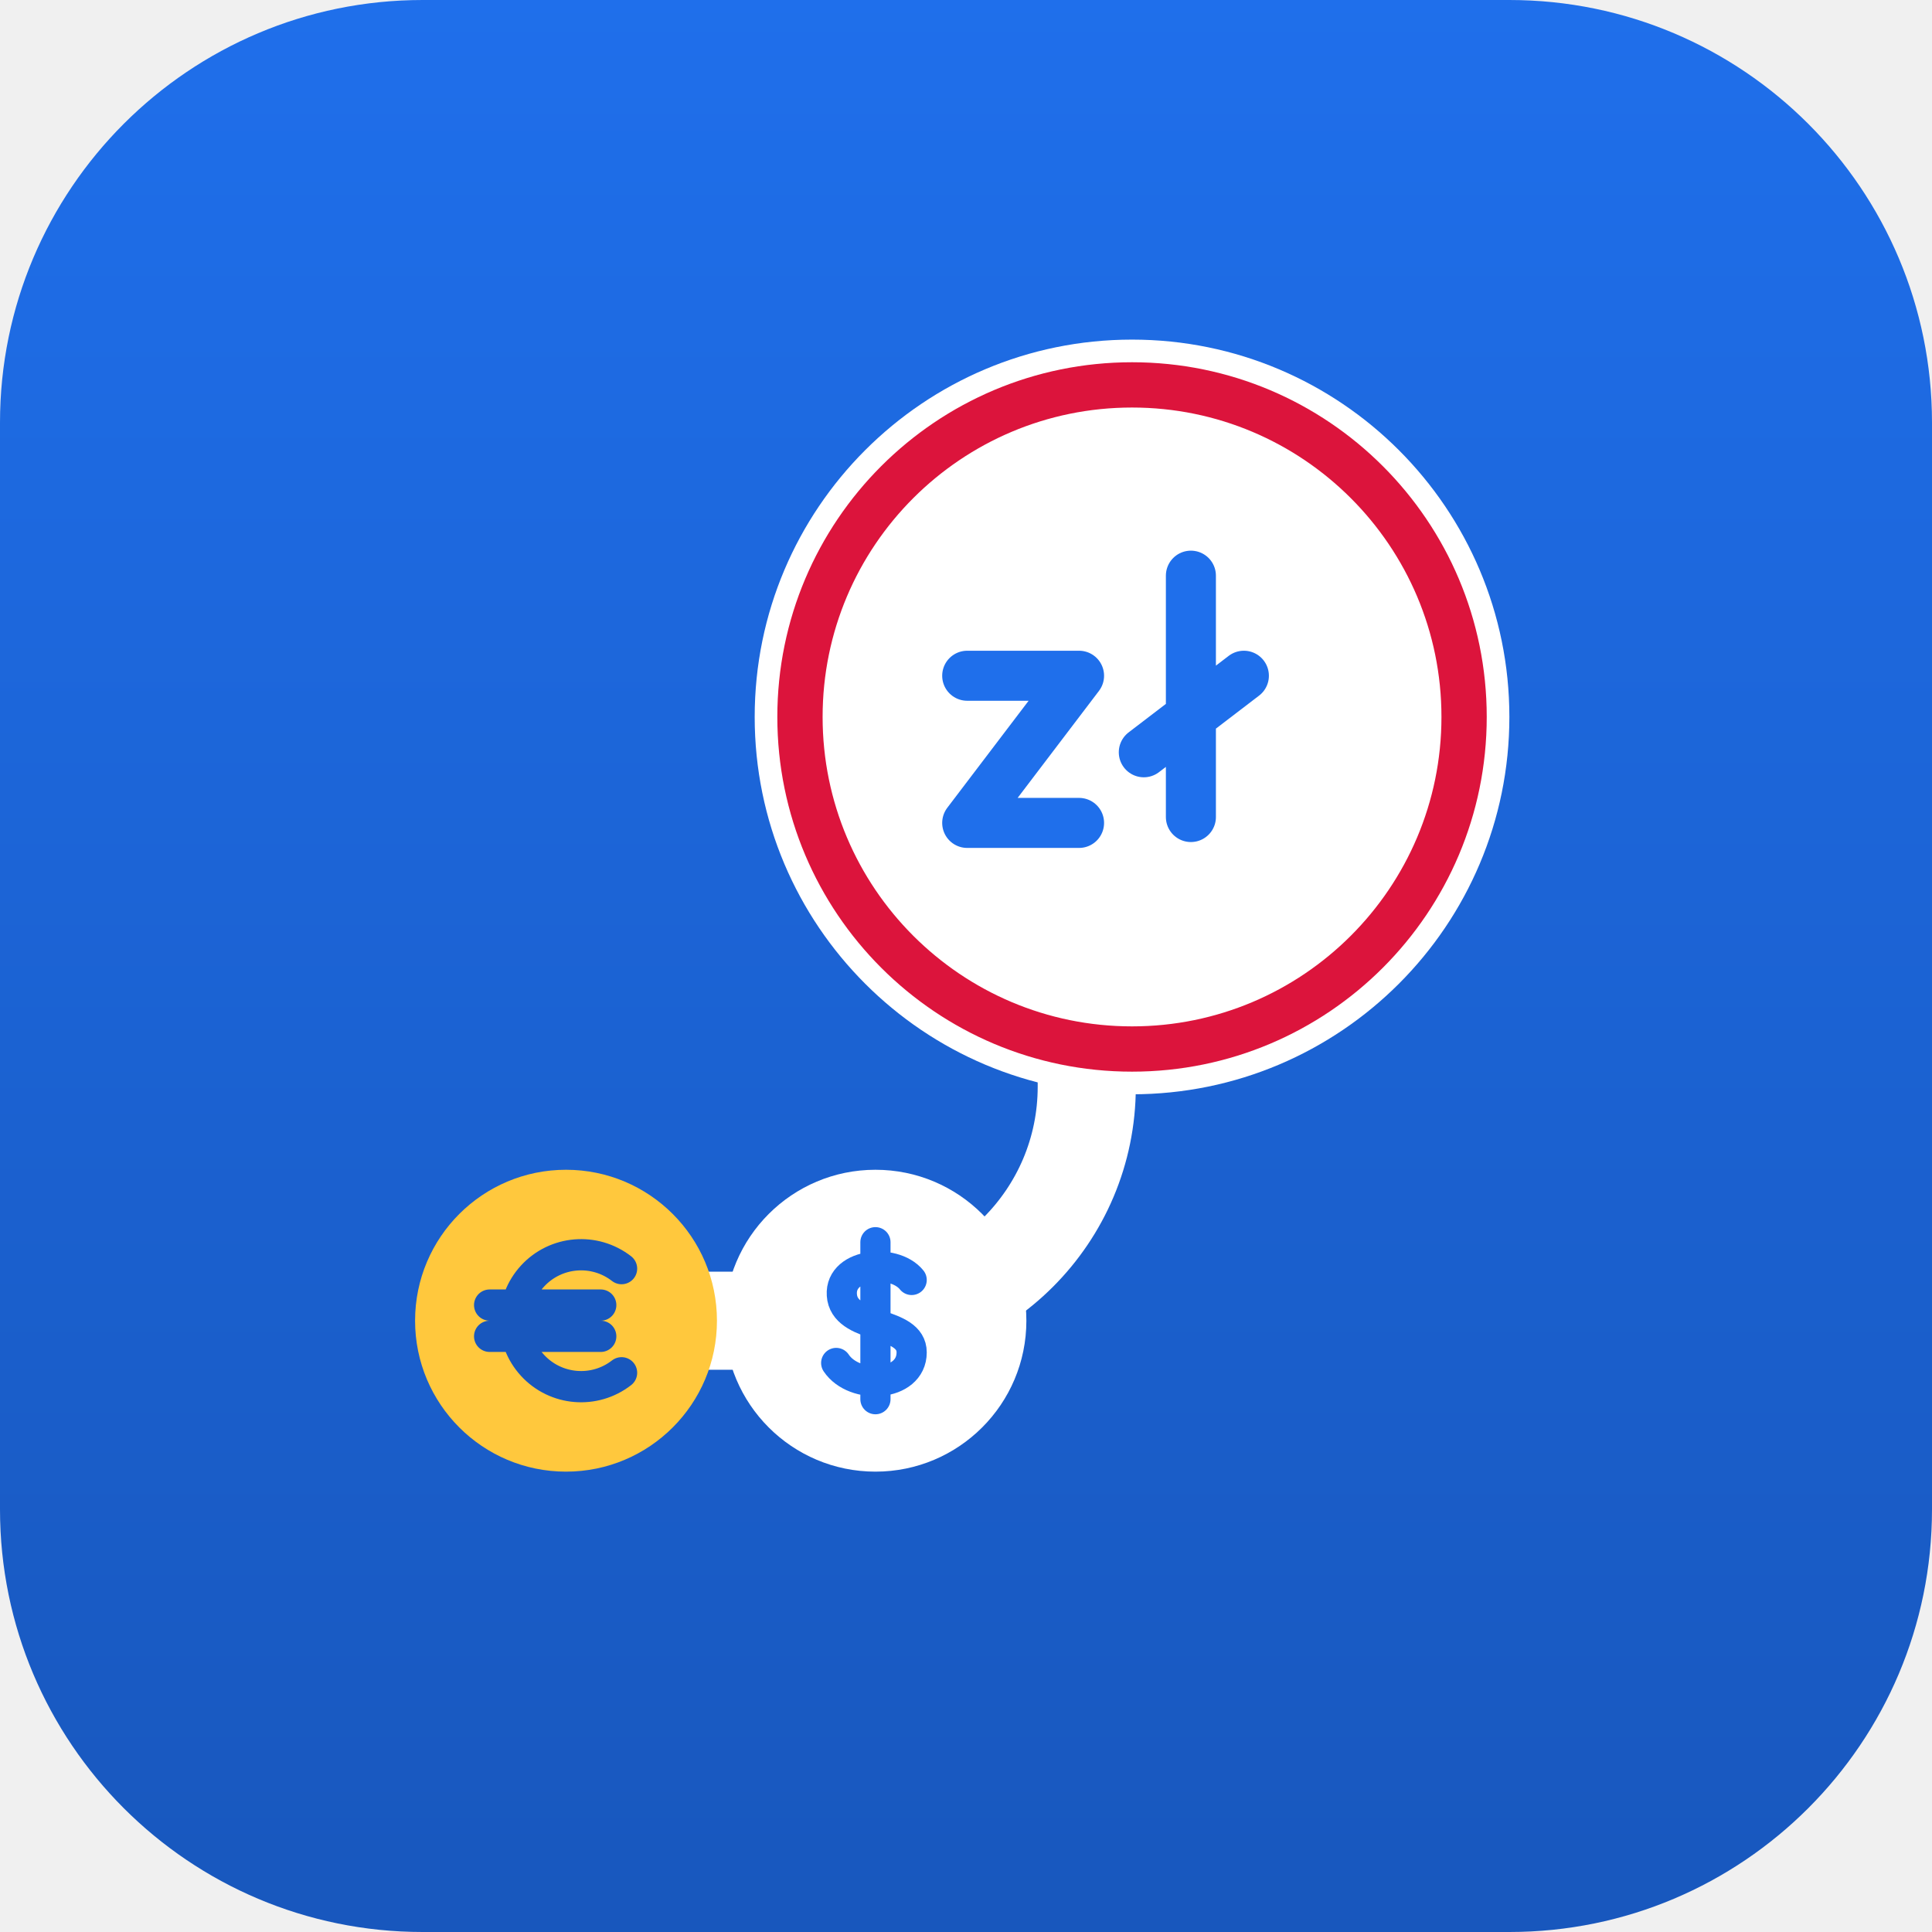
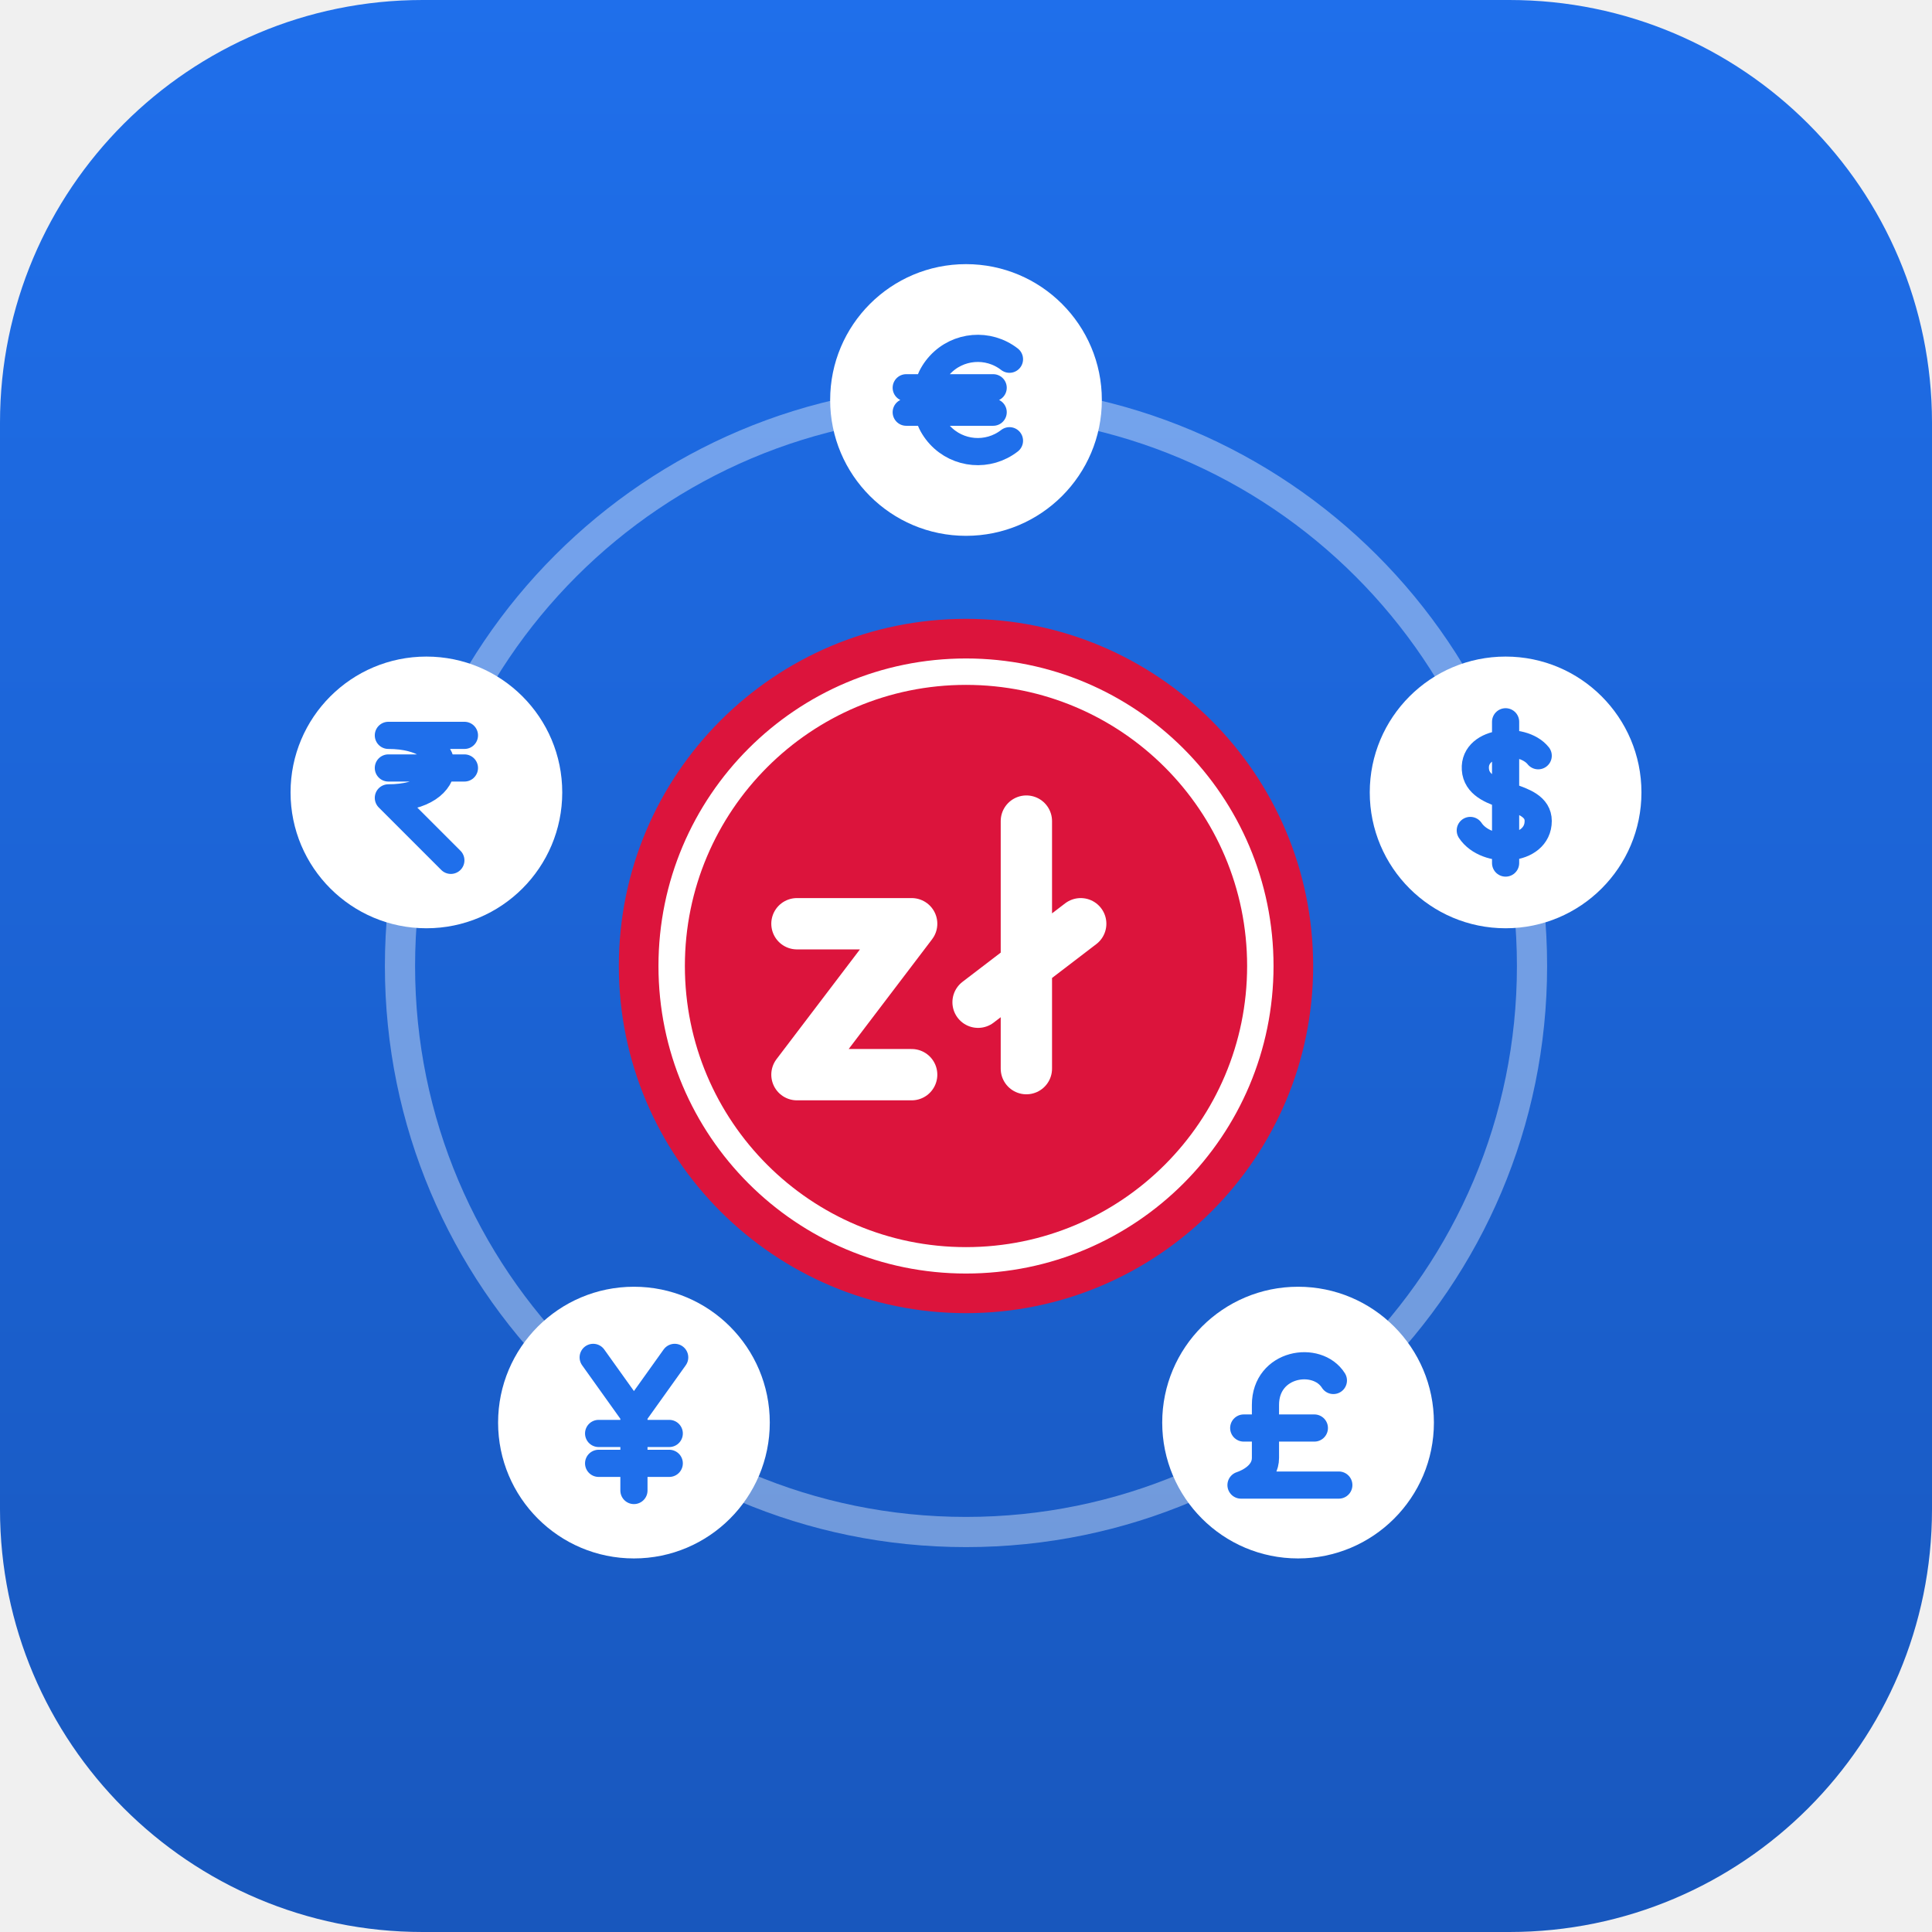
<svg xmlns="http://www.w3.org/2000/svg" viewBox="0 0 512 512">
  <defs>
    <linearGradient id="g" x1="0" y1="0" x2="0" y2="1">
      <stop offset="0" stop-color="#1f6feb" />
      <stop offset="1" stop-color="#1857bd" />
    </linearGradient>
  </defs>
  <rect width="512" height="512" rx="112" fill="url(#g)" />
-   <path d="M150 350H226a62 62 0 0 0 62-62V240" fill="none" stroke="#fff" stroke-width="26" stroke-linecap="round" stroke-linejoin="round" />
-   <circle cx="150" cy="350" r="40" fill="#ffc83d" />
-   <g transform="translate(150 350) scale(0.46)" fill="none" stroke="#1857bd" stroke-width="18" stroke-linecap="round" stroke-linejoin="round">
+   <circle cx="256" cy="256" r="150" fill="none" stroke="#fff" stroke-opacity=".38" stroke-width="8" />
+   <circle cx="256" cy="106" r="36" fill="#fff" />
+   <g transform="translate(256 106) scale(0.36)" fill="none" stroke="#1f6feb" stroke-width="20" stroke-linecap="round" stroke-linejoin="round">
    <path d="M32 -30A38 38 0 1 0 32 30M-44 -9H20M-44 9H20" />
  </g>
-   <circle cx="232" cy="350" r="40" fill="#fff" />
-   <g transform="translate(232 350) scale(0.4)" fill="none" stroke="#1f6feb" stroke-width="20" stroke-linecap="round" stroke-linejoin="round">
+   <circle cx="399" cy="210" r="36" fill="#fff" />
+   <g transform="translate(399 210) scale(0.36)" fill="none" stroke="#1f6feb" stroke-width="20" stroke-linecap="round" stroke-linejoin="round">
    <path d="M24 -27C12 -42 -26 -38 -22 -15C-18 6 24 0 24 21C24 44 -14 46 -26 28M0 -52V52" />
  </g>
-   <circle cx="300" cy="190" r="100" fill="#fff" />
-   <circle cx="300" cy="190" r="88" fill="none" stroke="#dc143c" stroke-width="12" />
-   <g transform="translate(300 190) scale(0.78)" fill="none" stroke="#1f6feb" stroke-width="17" stroke-linecap="round" stroke-linejoin="round">
+   <circle cx="344" cy="377" r="36" fill="#fff" />
+   <g transform="translate(344 377) scale(0.36)" fill="none" stroke="#1f6feb" stroke-width="20" stroke-linecap="round" stroke-linejoin="round">
+     <path d="M26 -31C14 -50 -24 -44 -24 -13V26M-24 26C-24 38 -36 44 -42 46H30M-40 4H12" />
+   </g>
+   <circle cx="168" cy="377" r="36" fill="#fff" />
+   <g transform="translate(168 377) scale(0.36)" fill="none" stroke="#1f6feb" stroke-width="20" stroke-linecap="round" stroke-linejoin="round">
+     <path d="M-30 -48L0 -6L30 -48M0 -6V50M-26 8H26M-26 30H26" />
+   </g>
+   <circle cx="113" cy="210" r="36" fill="#fff" />
+   <g transform="translate(113 210) scale(0.36)" fill="none" stroke="#1f6feb" stroke-width="20" stroke-linecap="round" stroke-linejoin="round">
+     <path d="M-28 -42H28M-28 -18H28M-28 -42C24 -42 24 4 -28 4L18 50" />
+   </g>
+   <circle cx="256" cy="256" r="92" fill="#dc143c" />
+   <circle cx="256" cy="256" r="78" fill="none" stroke="#fff" stroke-width="7" />
+   <g transform="translate(256 256) scale(0.8)" fill="none" stroke="#fff" stroke-width="17" stroke-linecap="round" stroke-linejoin="round">
    <path d="M-56 -14H-18L-56 36H-18M20 -48V34M4 12L38 -14" />
  </g>
</svg>
